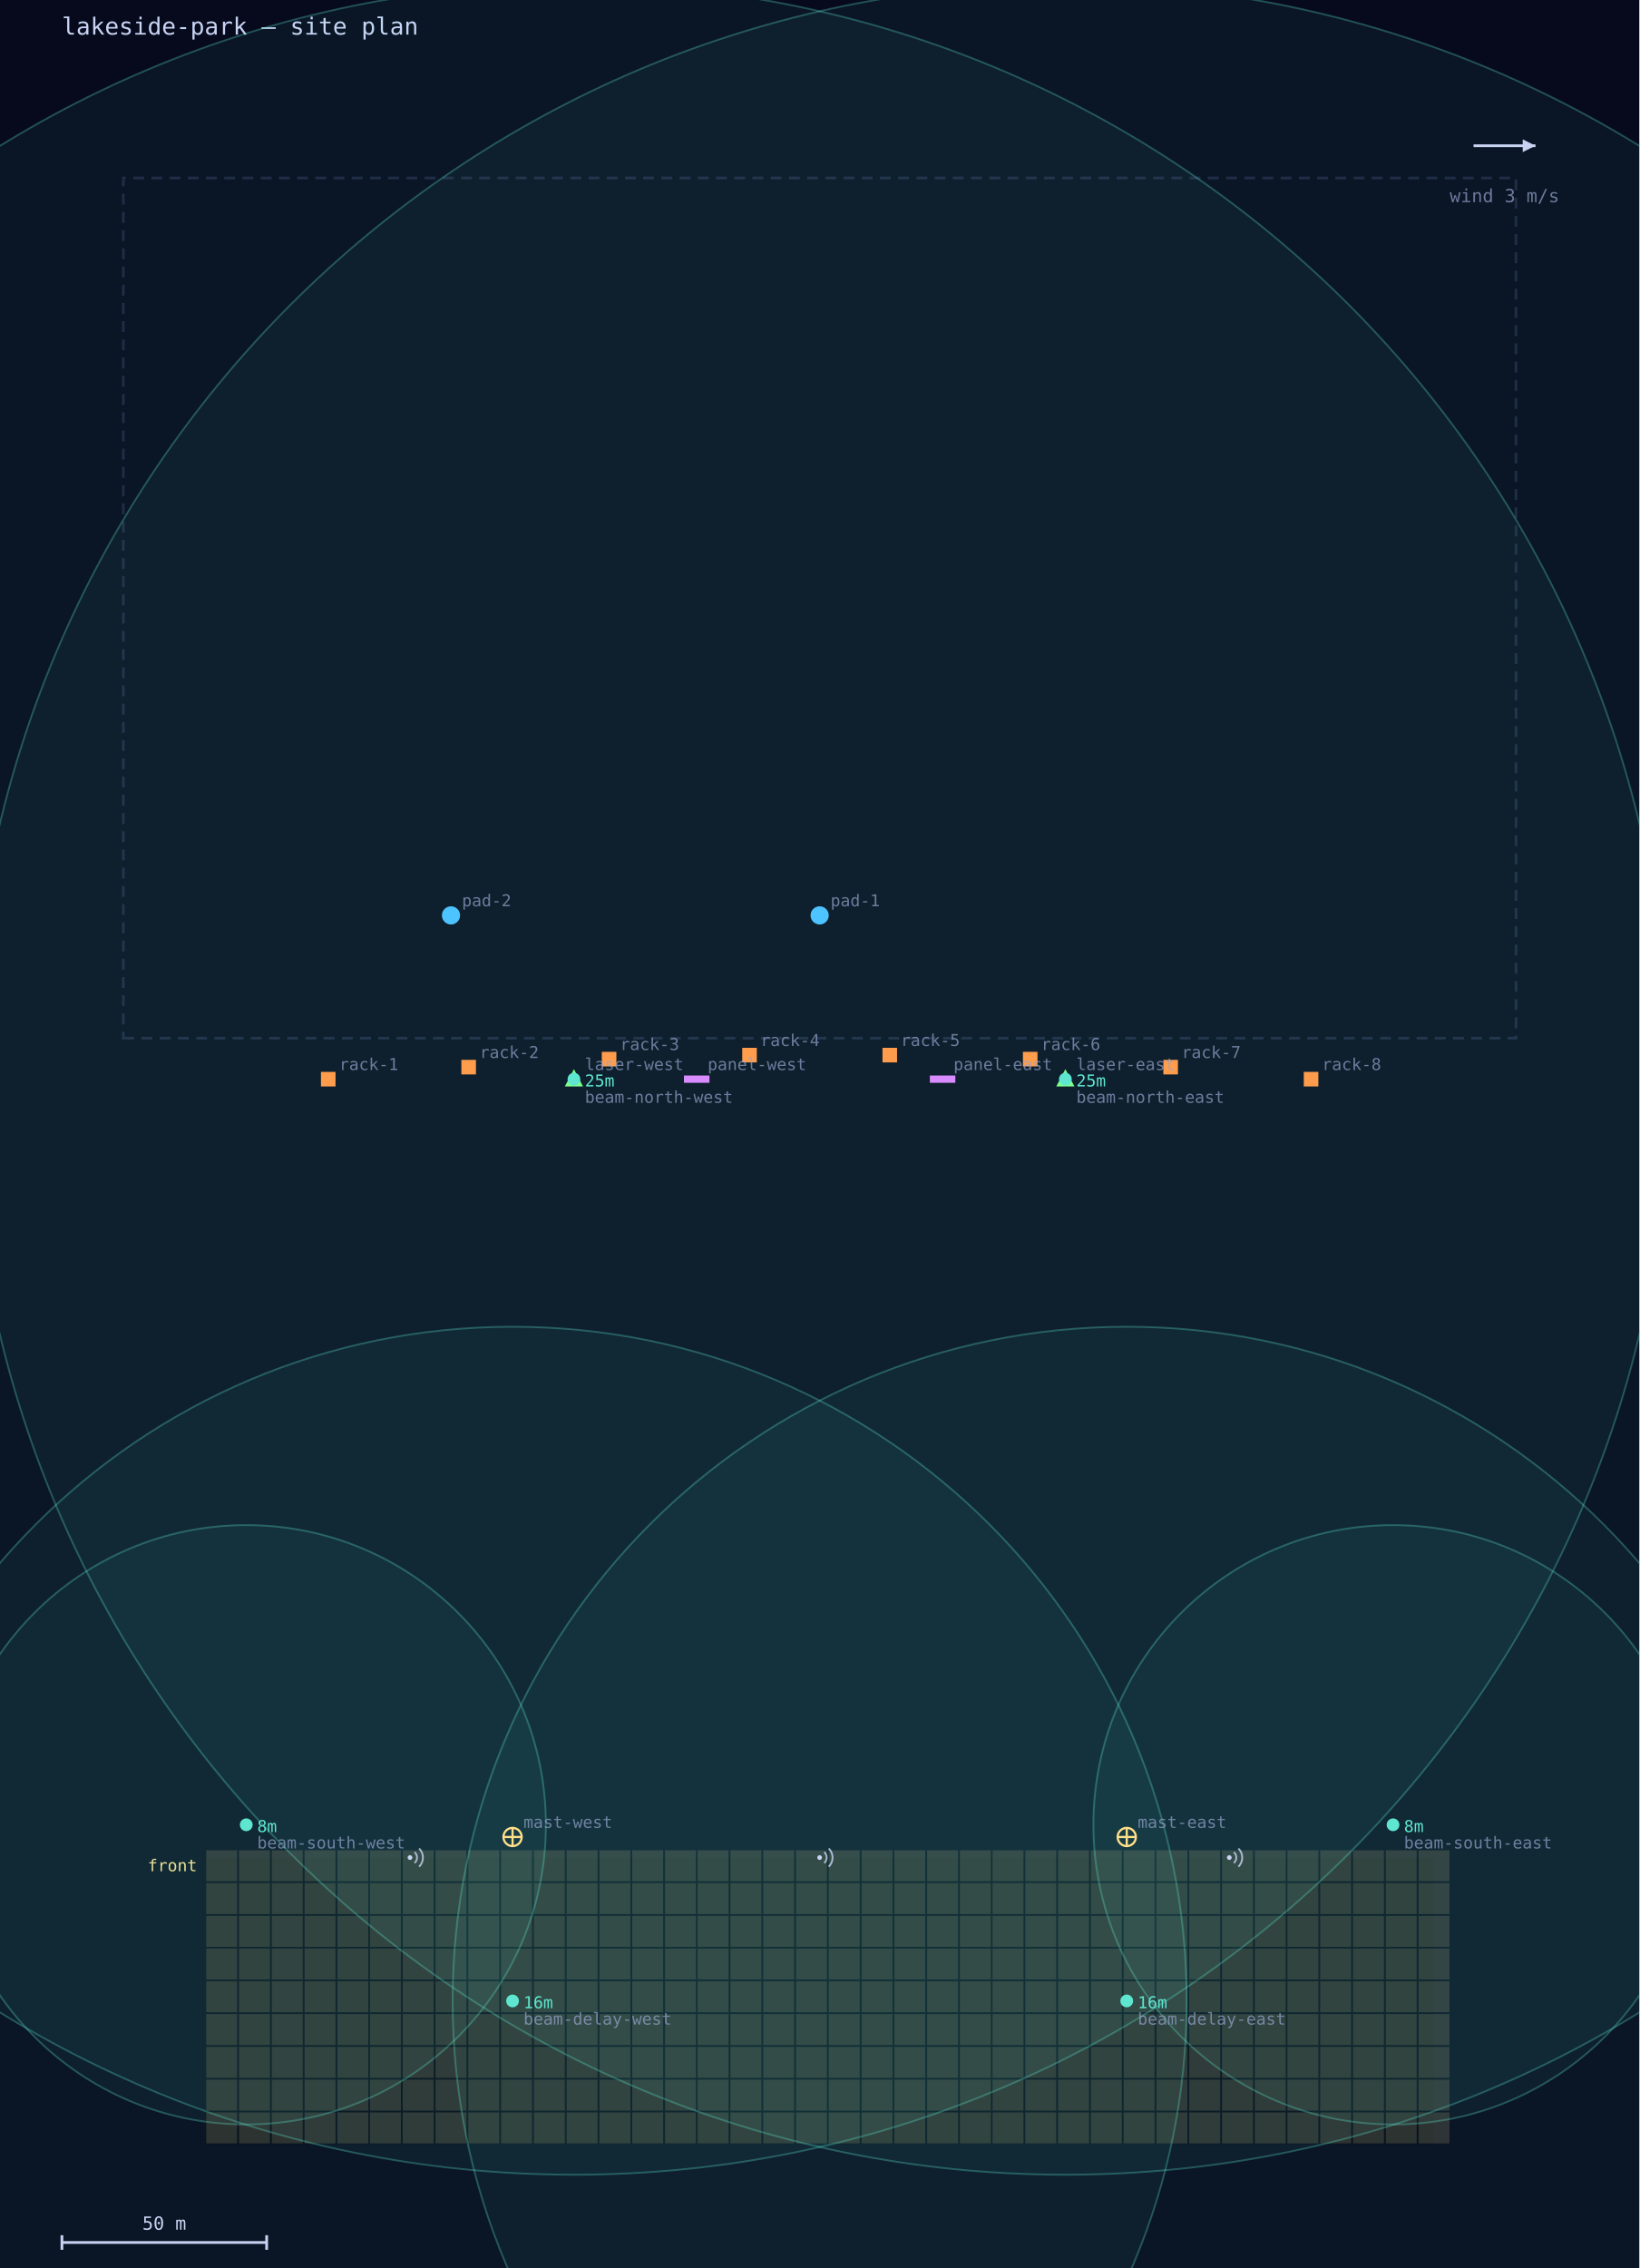
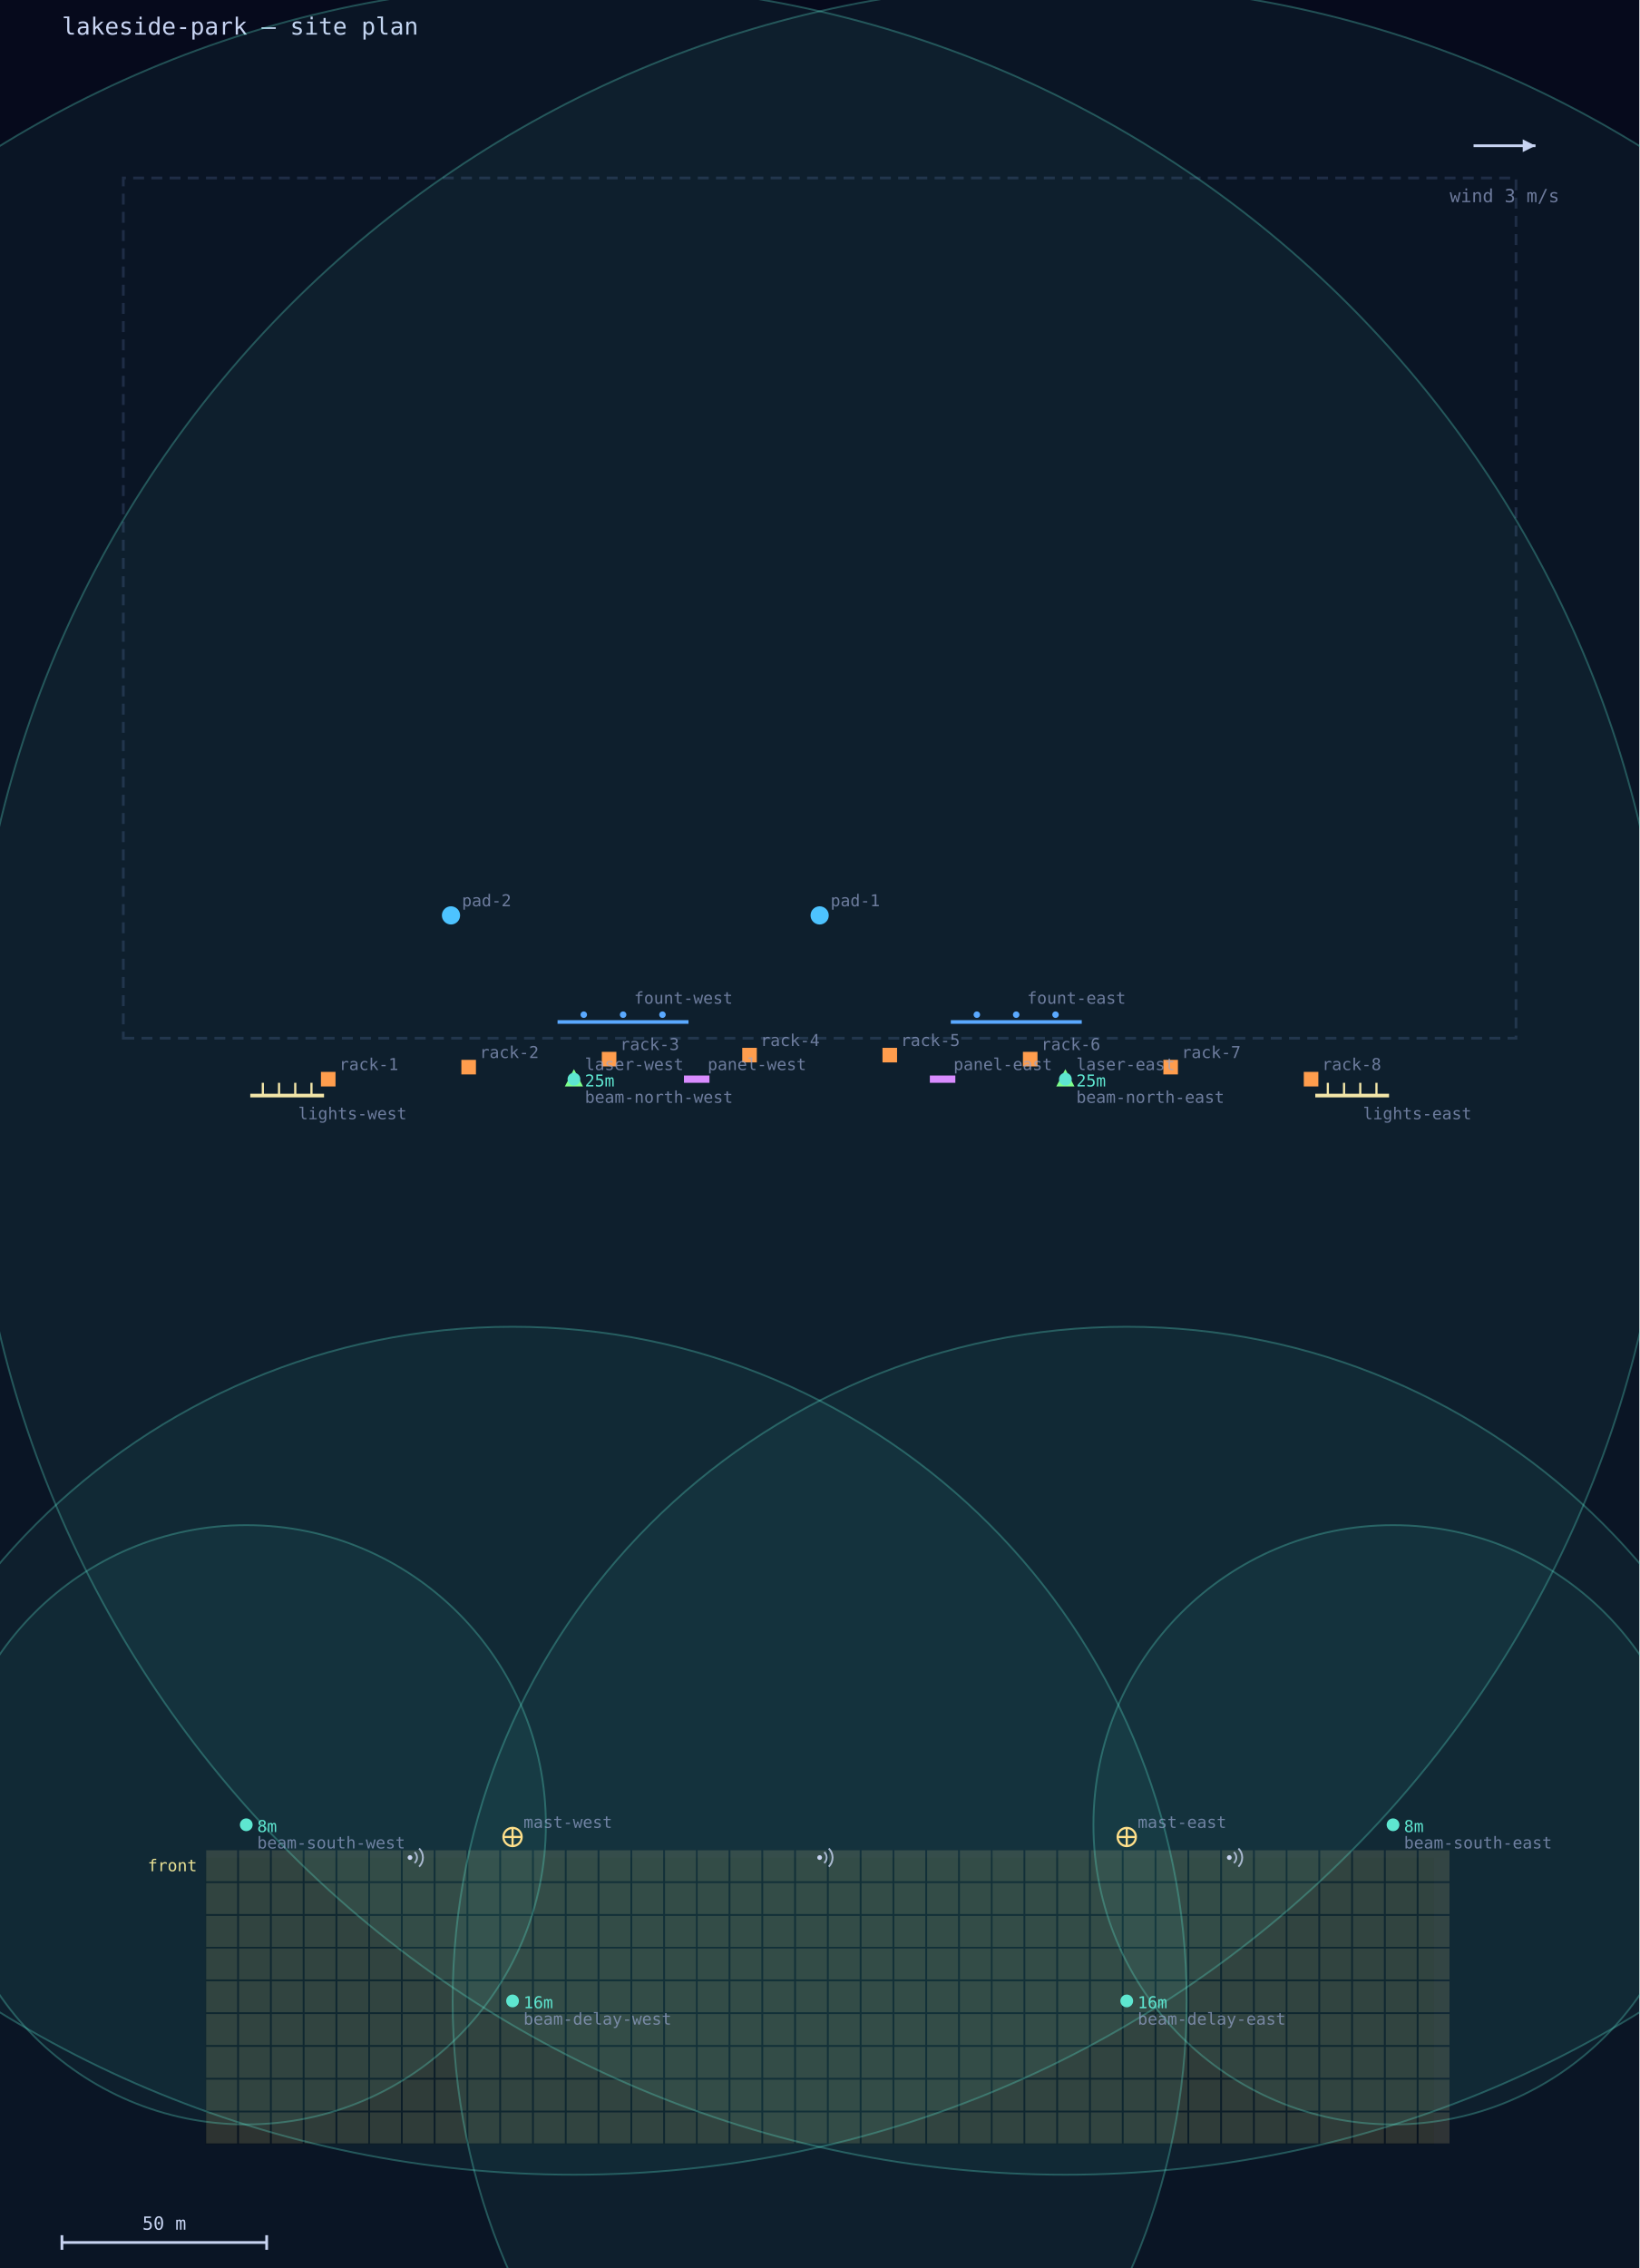
<svg xmlns="http://www.w3.org/2000/svg" viewBox="0 0 900 1245" role="img">
  <rect x="0" y="0" width="900" height="1245" fill="#060a1c" />
  <text x="34" y="19" font-family="monospace" font-size="13" fill="#c8d4f2">lakeside-park — site plan</text>
  <polygon points="67.7,569.9 832.3,569.9 832.3,97.7 67.7,97.7" fill="none" stroke="rgba(96,116,168,0.25)" stroke-width="1.5" stroke-dasharray="6 4" />
  <polygon points="112.7,1019.7 787.3,1019.7 787.3,1177.1 112.7,1177.1" fill="rgba(5,8,22,0.92)" />
  <g>
    <rect x="113.2" y="1159.6" width="17" height="17" fill="#ffe08a" fill-opacity="0.16" />
    <rect x="131.2" y="1159.6" width="17" height="17" fill="#ffe08a" fill-opacity="0.16" />
    <rect x="149.2" y="1159.6" width="17" height="17" fill="#ffe08a" fill-opacity="0.16" />
    <rect x="167.2" y="1159.6" width="17" height="17" fill="#ffe08a" fill-opacity="0.16" />
    <rect x="185.2" y="1159.6" width="17" height="17" fill="#ffe08a" fill-opacity="0.16" />
    <rect x="203.1" y="1159.6" width="17" height="17" fill="#ffe08a" fill-opacity="0.16" />
    <rect x="221.1" y="1159.6" width="17" height="17" fill="#ffe08a" fill-opacity="0.16" />
    <rect x="239.1" y="1159.6" width="17" height="17" fill="#ffe08a" fill-opacity="0.16" />
    <rect x="257.1" y="1159.6" width="17" height="17" fill="#ffe08a" fill-opacity="0.16" />
    <rect x="275.1" y="1159.6" width="17" height="17" fill="#ffe08a" fill-opacity="0.16" />
    <rect x="293.1" y="1159.6" width="17" height="17" fill="#ffe08a" fill-opacity="0.16" />
    <rect x="311.1" y="1159.6" width="17" height="17" fill="#ffe08a" fill-opacity="0.16" />
    <rect x="329.1" y="1159.6" width="17" height="17" fill="#ffe08a" fill-opacity="0.16" />
    <rect x="347.1" y="1159.6" width="17" height="17" fill="#ffe08a" fill-opacity="0.16" />
    <rect x="365.1" y="1159.6" width="17" height="17" fill="#ffe08a" fill-opacity="0.16" />
    <rect x="383" y="1159.6" width="17" height="17" fill="#ffe08a" fill-opacity="0.16" />
    <rect x="401" y="1159.6" width="17" height="17" fill="#ffe08a" fill-opacity="0.16" />
    <rect x="419" y="1159.6" width="17" height="17" fill="#ffe08a" fill-opacity="0.16" />
    <rect x="437" y="1159.6" width="17" height="17" fill="#ffe08a" fill-opacity="0.16" />
    <rect x="455" y="1159.6" width="17" height="17" fill="#ffe08a" fill-opacity="0.16" />
    <rect x="473" y="1159.6" width="17" height="17" fill="#ffe08a" fill-opacity="0.16" />
    <rect x="491" y="1159.6" width="17" height="17" fill="#ffe08a" fill-opacity="0.16" />
    <rect x="509" y="1159.6" width="17" height="17" fill="#ffe08a" fill-opacity="0.16" />
    <rect x="527" y="1159.6" width="17" height="17" fill="#ffe08a" fill-opacity="0.16" />
    <rect x="544.9" y="1159.6" width="17" height="17" fill="#ffe08a" fill-opacity="0.16" />
    <rect x="562.9" y="1159.6" width="17" height="17" fill="#ffe08a" fill-opacity="0.16" />
    <rect x="580.9" y="1159.6" width="17" height="17" fill="#ffe08a" fill-opacity="0.16" />
    <rect x="598.9" y="1159.6" width="17" height="17" fill="#ffe08a" fill-opacity="0.16" />
    <rect x="616.9" y="1159.6" width="17" height="17" fill="#ffe08a" fill-opacity="0.16" />
    <rect x="634.9" y="1159.6" width="17" height="17" fill="#ffe08a" fill-opacity="0.16" />
    <rect x="652.9" y="1159.6" width="17" height="17" fill="#ffe08a" fill-opacity="0.16" />
    <rect x="670.9" y="1159.6" width="17" height="17" fill="#ffe08a" fill-opacity="0.16" />
    <rect x="688.9" y="1159.6" width="17" height="17" fill="#ffe08a" fill-opacity="0.16" />
    <rect x="706.8" y="1159.6" width="17" height="17" fill="#ffe08a" fill-opacity="0.16" />
    <rect x="724.8" y="1159.6" width="17" height="17" fill="#ffe08a" fill-opacity="0.16" />
    <rect x="742.8" y="1159.6" width="17" height="17" fill="#ffe08a" fill-opacity="0.16" />
    <rect x="760.8" y="1159.6" width="17" height="17" fill="#ffe08a" fill-opacity="0.16" />
    <rect x="778.8" y="1159.6" width="17" height="17" fill="#ffe08a" fill-opacity="0.16" />
    <rect x="113.2" y="1141.6" width="17" height="17" fill="#ffe08a" fill-opacity="0.16" />
    <rect x="131.2" y="1141.6" width="17" height="17" fill="#ffe08a" fill-opacity="0.16" />
    <rect x="149.2" y="1141.6" width="17" height="17" fill="#ffe08a" fill-opacity="0.16" />
    <rect x="167.2" y="1141.6" width="17" height="17" fill="#ffe08a" fill-opacity="0.16" />
    <rect x="185.2" y="1141.6" width="17" height="17" fill="#ffe08a" fill-opacity="0.16" />
    <rect x="203.1" y="1141.6" width="17" height="17" fill="#ffe08a" fill-opacity="0.16" />
    <rect x="221.1" y="1141.6" width="17" height="17" fill="#ffe08a" fill-opacity="0.16" />
    <rect x="239.1" y="1141.6" width="17" height="17" fill="#ffe08a" fill-opacity="0.16" />
    <rect x="257.1" y="1141.6" width="17" height="17" fill="#ffe08a" fill-opacity="0.16" />
    <rect x="275.1" y="1141.6" width="17" height="17" fill="#ffe08a" fill-opacity="0.16" />
    <rect x="293.1" y="1141.6" width="17" height="17" fill="#ffe08a" fill-opacity="0.16" />
    <rect x="311.1" y="1141.6" width="17" height="17" fill="#ffe08a" fill-opacity="0.16" />
    <rect x="329.1" y="1141.6" width="17" height="17" fill="#ffe08a" fill-opacity="0.16" />
    <rect x="347.1" y="1141.6" width="17" height="17" fill="#ffe08a" fill-opacity="0.16" />
    <rect x="365.1" y="1141.6" width="17" height="17" fill="#ffe08a" fill-opacity="0.16" />
    <rect x="383" y="1141.6" width="17" height="17" fill="#ffe08a" fill-opacity="0.16" />
    <rect x="401" y="1141.6" width="17" height="17" fill="#ffe08a" fill-opacity="0.16" />
    <rect x="419" y="1141.6" width="17" height="17" fill="#ffe08a" fill-opacity="0.16" />
    <rect x="437" y="1141.6" width="17" height="17" fill="#ffe08a" fill-opacity="0.16" />
    <rect x="455" y="1141.6" width="17" height="17" fill="#ffe08a" fill-opacity="0.16" />
    <rect x="473" y="1141.6" width="17" height="17" fill="#ffe08a" fill-opacity="0.16" />
    <rect x="491" y="1141.6" width="17" height="17" fill="#ffe08a" fill-opacity="0.16" />
    <rect x="509" y="1141.6" width="17" height="17" fill="#ffe08a" fill-opacity="0.16" />
    <rect x="527" y="1141.6" width="17" height="17" fill="#ffe08a" fill-opacity="0.16" />
    <rect x="544.9" y="1141.6" width="17" height="17" fill="#ffe08a" fill-opacity="0.16" />
    <rect x="562.9" y="1141.6" width="17" height="17" fill="#ffe08a" fill-opacity="0.16" />
    <rect x="580.9" y="1141.6" width="17" height="17" fill="#ffe08a" fill-opacity="0.16" />
    <rect x="598.9" y="1141.6" width="17" height="17" fill="#ffe08a" fill-opacity="0.16" />
    <rect x="616.9" y="1141.6" width="17" height="17" fill="#ffe08a" fill-opacity="0.16" />
    <rect x="634.9" y="1141.6" width="17" height="17" fill="#ffe08a" fill-opacity="0.16" />
    <rect x="652.9" y="1141.6" width="17" height="17" fill="#ffe08a" fill-opacity="0.16" />
    <rect x="670.9" y="1141.6" width="17" height="17" fill="#ffe08a" fill-opacity="0.16" />
    <rect x="688.9" y="1141.6" width="17" height="17" fill="#ffe08a" fill-opacity="0.16" />
    <rect x="706.8" y="1141.6" width="17" height="17" fill="#ffe08a" fill-opacity="0.16" />
    <rect x="724.8" y="1141.6" width="17" height="17" fill="#ffe08a" fill-opacity="0.16" />
    <rect x="742.8" y="1141.6" width="17" height="17" fill="#ffe08a" fill-opacity="0.16" />
    <rect x="760.8" y="1141.6" width="17" height="17" fill="#ffe08a" fill-opacity="0.16" />
    <rect x="778.8" y="1141.6" width="17" height="17" fill="#ffe08a" fill-opacity="0.16" />
    <rect x="113.2" y="1123.6" width="17" height="17" fill="#ffe08a" fill-opacity="0.16" />
    <rect x="131.2" y="1123.6" width="17" height="17" fill="#ffe08a" fill-opacity="0.16" />
    <rect x="149.2" y="1123.6" width="17" height="17" fill="#ffe08a" fill-opacity="0.16" />
    <rect x="167.2" y="1123.6" width="17" height="17" fill="#ffe08a" fill-opacity="0.16" />
    <rect x="185.2" y="1123.6" width="17" height="17" fill="#ffe08a" fill-opacity="0.16" />
    <rect x="203.1" y="1123.6" width="17" height="17" fill="#ffe08a" fill-opacity="0.16" />
    <rect x="221.1" y="1123.6" width="17" height="17" fill="#ffe08a" fill-opacity="0.16" />
    <rect x="239.1" y="1123.6" width="17" height="17" fill="#ffe08a" fill-opacity="0.16" />
    <rect x="257.1" y="1123.6" width="17" height="17" fill="#ffe08a" fill-opacity="0.16" />
    <rect x="275.1" y="1123.6" width="17" height="17" fill="#ffe08a" fill-opacity="0.16" />
    <rect x="293.1" y="1123.6" width="17" height="17" fill="#ffe08a" fill-opacity="0.16" />
    <rect x="311.1" y="1123.6" width="17" height="17" fill="#ffe08a" fill-opacity="0.16" />
    <rect x="329.1" y="1123.6" width="17" height="17" fill="#ffe08a" fill-opacity="0.16" />
    <rect x="347.1" y="1123.6" width="17" height="17" fill="#ffe08a" fill-opacity="0.16" />
    <rect x="365.1" y="1123.6" width="17" height="17" fill="#ffe08a" fill-opacity="0.16" />
    <rect x="383" y="1123.6" width="17" height="17" fill="#ffe08a" fill-opacity="0.16" />
    <rect x="401" y="1123.6" width="17" height="17" fill="#ffe08a" fill-opacity="0.16" />
    <rect x="419" y="1123.6" width="17" height="17" fill="#ffe08a" fill-opacity="0.16" />
    <rect x="437" y="1123.6" width="17" height="17" fill="#ffe08a" fill-opacity="0.16" />
    <rect x="455" y="1123.6" width="17" height="17" fill="#ffe08a" fill-opacity="0.16" />
    <rect x="473" y="1123.6" width="17" height="17" fill="#ffe08a" fill-opacity="0.16" />
    <rect x="491" y="1123.6" width="17" height="17" fill="#ffe08a" fill-opacity="0.16" />
    <rect x="509" y="1123.6" width="17" height="17" fill="#ffe08a" fill-opacity="0.16" />
    <rect x="527" y="1123.6" width="17" height="17" fill="#ffe08a" fill-opacity="0.16" />
    <rect x="544.9" y="1123.6" width="17" height="17" fill="#ffe08a" fill-opacity="0.16" />
    <rect x="562.9" y="1123.6" width="17" height="17" fill="#ffe08a" fill-opacity="0.16" />
    <rect x="580.9" y="1123.6" width="17" height="17" fill="#ffe08a" fill-opacity="0.16" />
    <rect x="598.9" y="1123.6" width="17" height="17" fill="#ffe08a" fill-opacity="0.16" />
    <rect x="616.9" y="1123.6" width="17" height="17" fill="#ffe08a" fill-opacity="0.16" />
    <rect x="634.9" y="1123.6" width="17" height="17" fill="#ffe08a" fill-opacity="0.16" />
    <rect x="652.9" y="1123.6" width="17" height="17" fill="#ffe08a" fill-opacity="0.16" />
    <rect x="670.9" y="1123.6" width="17" height="17" fill="#ffe08a" fill-opacity="0.16" />
    <rect x="688.9" y="1123.6" width="17" height="17" fill="#ffe08a" fill-opacity="0.16" />
    <rect x="706.8" y="1123.6" width="17" height="17" fill="#ffe08a" fill-opacity="0.16" />
    <rect x="724.8" y="1123.6" width="17" height="17" fill="#ffe08a" fill-opacity="0.16" />
    <rect x="742.8" y="1123.6" width="17" height="17" fill="#ffe08a" fill-opacity="0.16" />
    <rect x="760.8" y="1123.6" width="17" height="17" fill="#ffe08a" fill-opacity="0.16" />
    <rect x="778.8" y="1123.6" width="17" height="17" fill="#ffe08a" fill-opacity="0.16" />
    <rect x="113.2" y="1105.6" width="17" height="17" fill="#ffe08a" fill-opacity="0.16" />
    <rect x="131.2" y="1105.6" width="17" height="17" fill="#ffe08a" fill-opacity="0.16" />
    <rect x="149.2" y="1105.6" width="17" height="17" fill="#ffe08a" fill-opacity="0.16" />
    <rect x="167.2" y="1105.6" width="17" height="17" fill="#ffe08a" fill-opacity="0.16" />
    <rect x="185.2" y="1105.6" width="17" height="17" fill="#ffe08a" fill-opacity="0.16" />
    <rect x="203.1" y="1105.6" width="17" height="17" fill="#ffe08a" fill-opacity="0.16" />
    <rect x="221.1" y="1105.6" width="17" height="17" fill="#ffe08a" fill-opacity="0.16" />
    <rect x="239.1" y="1105.6" width="17" height="17" fill="#ffe08a" fill-opacity="0.16" />
    <rect x="257.1" y="1105.6" width="17" height="17" fill="#ffe08a" fill-opacity="0.16" />
    <rect x="275.1" y="1105.6" width="17" height="17" fill="#ffe08a" fill-opacity="0.16" />
    <rect x="293.1" y="1105.6" width="17" height="17" fill="#ffe08a" fill-opacity="0.16" />
    <rect x="311.1" y="1105.6" width="17" height="17" fill="#ffe08a" fill-opacity="0.16" />
    <rect x="329.1" y="1105.6" width="17" height="17" fill="#ffe08a" fill-opacity="0.16" />
    <rect x="347.1" y="1105.6" width="17" height="17" fill="#ffe08a" fill-opacity="0.16" />
    <rect x="365.1" y="1105.6" width="17" height="17" fill="#ffe08a" fill-opacity="0.16" />
    <rect x="383" y="1105.6" width="17" height="17" fill="#ffe08a" fill-opacity="0.16" />
    <rect x="401" y="1105.6" width="17" height="17" fill="#ffe08a" fill-opacity="0.16" />
    <rect x="419" y="1105.6" width="17" height="17" fill="#ffe08a" fill-opacity="0.16" />
    <rect x="437" y="1105.6" width="17" height="17" fill="#ffe08a" fill-opacity="0.16" />
    <rect x="455" y="1105.6" width="17" height="17" fill="#ffe08a" fill-opacity="0.16" />
    <rect x="473" y="1105.6" width="17" height="17" fill="#ffe08a" fill-opacity="0.16" />
    <rect x="491" y="1105.6" width="17" height="17" fill="#ffe08a" fill-opacity="0.16" />
    <rect x="509" y="1105.6" width="17" height="17" fill="#ffe08a" fill-opacity="0.16" />
    <rect x="527" y="1105.6" width="17" height="17" fill="#ffe08a" fill-opacity="0.16" />
    <rect x="544.9" y="1105.6" width="17" height="17" fill="#ffe08a" fill-opacity="0.16" />
    <rect x="562.9" y="1105.6" width="17" height="17" fill="#ffe08a" fill-opacity="0.16" />
    <rect x="580.9" y="1105.6" width="17" height="17" fill="#ffe08a" fill-opacity="0.16" />
    <rect x="598.9" y="1105.6" width="17" height="17" fill="#ffe08a" fill-opacity="0.16" />
    <rect x="616.9" y="1105.6" width="17" height="17" fill="#ffe08a" fill-opacity="0.16" />
    <rect x="634.9" y="1105.6" width="17" height="17" fill="#ffe08a" fill-opacity="0.16" />
    <rect x="652.9" y="1105.6" width="17" height="17" fill="#ffe08a" fill-opacity="0.16" />
    <rect x="670.9" y="1105.6" width="17" height="17" fill="#ffe08a" fill-opacity="0.16" />
    <rect x="688.9" y="1105.6" width="17" height="17" fill="#ffe08a" fill-opacity="0.16" />
    <rect x="706.8" y="1105.6" width="17" height="17" fill="#ffe08a" fill-opacity="0.16" />
    <rect x="724.8" y="1105.6" width="17" height="17" fill="#ffe08a" fill-opacity="0.16" />
    <rect x="742.8" y="1105.6" width="17" height="17" fill="#ffe08a" fill-opacity="0.16" />
    <rect x="760.8" y="1105.6" width="17" height="17" fill="#ffe08a" fill-opacity="0.16" />
    <rect x="778.8" y="1105.6" width="17" height="17" fill="#ffe08a" fill-opacity="0.16" />
    <rect x="113.2" y="1087.6" width="17" height="17" fill="#ffe08a" fill-opacity="0.16" />
    <rect x="131.2" y="1087.6" width="17" height="17" fill="#ffe08a" fill-opacity="0.16" />
    <rect x="149.2" y="1087.6" width="17" height="17" fill="#ffe08a" fill-opacity="0.16" />
    <rect x="167.2" y="1087.6" width="17" height="17" fill="#ffe08a" fill-opacity="0.16" />
    <rect x="185.2" y="1087.6" width="17" height="17" fill="#ffe08a" fill-opacity="0.16" />
    <rect x="203.1" y="1087.6" width="17" height="17" fill="#ffe08a" fill-opacity="0.16" />
    <rect x="221.1" y="1087.6" width="17" height="17" fill="#ffe08a" fill-opacity="0.16" />
    <rect x="239.1" y="1087.6" width="17" height="17" fill="#ffe08a" fill-opacity="0.16" />
    <rect x="257.1" y="1087.6" width="17" height="17" fill="#ffe08a" fill-opacity="0.16" />
    <rect x="275.1" y="1087.6" width="17" height="17" fill="#ffe08a" fill-opacity="0.16" />
    <rect x="293.1" y="1087.6" width="17" height="17" fill="#ffe08a" fill-opacity="0.16" />
    <rect x="311.1" y="1087.6" width="17" height="17" fill="#ffe08a" fill-opacity="0.16" />
    <rect x="329.1" y="1087.6" width="17" height="17" fill="#ffe08a" fill-opacity="0.16" />
    <rect x="347.1" y="1087.6" width="17" height="17" fill="#ffe08a" fill-opacity="0.16" />
    <rect x="365.1" y="1087.6" width="17" height="17" fill="#ffe08a" fill-opacity="0.16" />
    <rect x="383" y="1087.6" width="17" height="17" fill="#ffe08a" fill-opacity="0.16" />
    <rect x="401" y="1087.6" width="17" height="17" fill="#ffe08a" fill-opacity="0.16" />
    <rect x="419" y="1087.6" width="17" height="17" fill="#ffe08a" fill-opacity="0.16" />
    <rect x="437" y="1087.6" width="17" height="17" fill="#ffe08a" fill-opacity="0.16" />
    <rect x="455" y="1087.6" width="17" height="17" fill="#ffe08a" fill-opacity="0.16" />
    <rect x="473" y="1087.6" width="17" height="17" fill="#ffe08a" fill-opacity="0.16" />
    <rect x="491" y="1087.6" width="17" height="17" fill="#ffe08a" fill-opacity="0.16" />
    <rect x="509" y="1087.6" width="17" height="17" fill="#ffe08a" fill-opacity="0.16" />
    <rect x="527" y="1087.6" width="17" height="17" fill="#ffe08a" fill-opacity="0.16" />
    <rect x="544.9" y="1087.6" width="17" height="17" fill="#ffe08a" fill-opacity="0.16" />
    <rect x="562.9" y="1087.6" width="17" height="17" fill="#ffe08a" fill-opacity="0.16" />
    <rect x="580.9" y="1087.6" width="17" height="17" fill="#ffe08a" fill-opacity="0.16" />
    <rect x="598.9" y="1087.6" width="17" height="17" fill="#ffe08a" fill-opacity="0.16" />
    <rect x="616.9" y="1087.6" width="17" height="17" fill="#ffe08a" fill-opacity="0.16" />
    <rect x="634.9" y="1087.6" width="17" height="17" fill="#ffe08a" fill-opacity="0.16" />
    <rect x="652.9" y="1087.6" width="17" height="17" fill="#ffe08a" fill-opacity="0.16" />
    <rect x="670.9" y="1087.6" width="17" height="17" fill="#ffe08a" fill-opacity="0.16" />
    <rect x="688.9" y="1087.6" width="17" height="17" fill="#ffe08a" fill-opacity="0.16" />
    <rect x="706.8" y="1087.6" width="17" height="17" fill="#ffe08a" fill-opacity="0.16" />
    <rect x="724.8" y="1087.6" width="17" height="17" fill="#ffe08a" fill-opacity="0.16" />
    <rect x="742.8" y="1087.6" width="17" height="17" fill="#ffe08a" fill-opacity="0.16" />
    <rect x="760.8" y="1087.6" width="17" height="17" fill="#ffe08a" fill-opacity="0.16" />
    <rect x="778.8" y="1087.6" width="17" height="17" fill="#ffe08a" fill-opacity="0.16" />
    <rect x="113.2" y="1069.6" width="17" height="17" fill="#ffe08a" fill-opacity="0.16" />
    <rect x="131.2" y="1069.6" width="17" height="17" fill="#ffe08a" fill-opacity="0.16" />
    <rect x="149.2" y="1069.6" width="17" height="17" fill="#ffe08a" fill-opacity="0.16" />
    <rect x="167.2" y="1069.6" width="17" height="17" fill="#ffe08a" fill-opacity="0.16" />
    <rect x="185.2" y="1069.6" width="17" height="17" fill="#ffe08a" fill-opacity="0.16" />
    <rect x="203.1" y="1069.6" width="17" height="17" fill="#ffe08a" fill-opacity="0.16" />
    <rect x="221.1" y="1069.6" width="17" height="17" fill="#ffe08a" fill-opacity="0.16" />
    <rect x="239.1" y="1069.6" width="17" height="17" fill="#ffe08a" fill-opacity="0.16" />
    <rect x="257.1" y="1069.6" width="17" height="17" fill="#ffe08a" fill-opacity="0.16" />
    <rect x="275.1" y="1069.6" width="17" height="17" fill="#ffe08a" fill-opacity="0.16" />
    <rect x="293.1" y="1069.6" width="17" height="17" fill="#ffe08a" fill-opacity="0.16" />
    <rect x="311.1" y="1069.6" width="17" height="17" fill="#ffe08a" fill-opacity="0.16" />
    <rect x="329.1" y="1069.6" width="17" height="17" fill="#ffe08a" fill-opacity="0.16" />
    <rect x="347.1" y="1069.6" width="17" height="17" fill="#ffe08a" fill-opacity="0.16" />
    <rect x="365.1" y="1069.6" width="17" height="17" fill="#ffe08a" fill-opacity="0.16" />
    <rect x="383" y="1069.6" width="17" height="17" fill="#ffe08a" fill-opacity="0.16" />
    <rect x="401" y="1069.6" width="17" height="17" fill="#ffe08a" fill-opacity="0.16" />
    <rect x="419" y="1069.6" width="17" height="17" fill="#ffe08a" fill-opacity="0.16" />
    <rect x="437" y="1069.6" width="17" height="17" fill="#ffe08a" fill-opacity="0.16" />
    <rect x="455" y="1069.6" width="17" height="17" fill="#ffe08a" fill-opacity="0.16" />
    <rect x="473" y="1069.6" width="17" height="17" fill="#ffe08a" fill-opacity="0.16" />
    <rect x="491" y="1069.6" width="17" height="17" fill="#ffe08a" fill-opacity="0.16" />
    <rect x="509" y="1069.6" width="17" height="17" fill="#ffe08a" fill-opacity="0.16" />
    <rect x="527" y="1069.6" width="17" height="17" fill="#ffe08a" fill-opacity="0.16" />
    <rect x="544.9" y="1069.6" width="17" height="17" fill="#ffe08a" fill-opacity="0.16" />
    <rect x="562.9" y="1069.6" width="17" height="17" fill="#ffe08a" fill-opacity="0.16" />
    <rect x="580.9" y="1069.6" width="17" height="17" fill="#ffe08a" fill-opacity="0.16" />
    <rect x="598.9" y="1069.6" width="17" height="17" fill="#ffe08a" fill-opacity="0.16" />
    <rect x="616.9" y="1069.6" width="17" height="17" fill="#ffe08a" fill-opacity="0.16" />
    <rect x="634.9" y="1069.6" width="17" height="17" fill="#ffe08a" fill-opacity="0.16" />
    <rect x="652.9" y="1069.6" width="17" height="17" fill="#ffe08a" fill-opacity="0.16" />
    <rect x="670.9" y="1069.6" width="17" height="17" fill="#ffe08a" fill-opacity="0.16" />
    <rect x="688.9" y="1069.6" width="17" height="17" fill="#ffe08a" fill-opacity="0.16" />
    <rect x="706.8" y="1069.6" width="17" height="17" fill="#ffe08a" fill-opacity="0.16" />
    <rect x="724.8" y="1069.6" width="17" height="17" fill="#ffe08a" fill-opacity="0.16" />
    <rect x="742.8" y="1069.6" width="17" height="17" fill="#ffe08a" fill-opacity="0.16" />
    <rect x="760.8" y="1069.6" width="17" height="17" fill="#ffe08a" fill-opacity="0.16" />
    <rect x="778.8" y="1069.6" width="17" height="17" fill="#ffe08a" fill-opacity="0.16" />
    <rect x="113.2" y="1051.7" width="17" height="17" fill="#ffe08a" fill-opacity="0.16" />
    <rect x="131.2" y="1051.7" width="17" height="17" fill="#ffe08a" fill-opacity="0.16" />
    <rect x="149.2" y="1051.7" width="17" height="17" fill="#ffe08a" fill-opacity="0.16" />
    <rect x="167.2" y="1051.7" width="17" height="17" fill="#ffe08a" fill-opacity="0.16" />
    <rect x="185.2" y="1051.7" width="17" height="17" fill="#ffe08a" fill-opacity="0.16" />
    <rect x="203.1" y="1051.7" width="17" height="17" fill="#ffe08a" fill-opacity="0.16" />
    <rect x="221.1" y="1051.7" width="17" height="17" fill="#ffe08a" fill-opacity="0.16" />
    <rect x="239.1" y="1051.7" width="17" height="17" fill="#ffe08a" fill-opacity="0.16" />
    <rect x="257.1" y="1051.7" width="17" height="17" fill="#ffe08a" fill-opacity="0.16" />
    <rect x="275.1" y="1051.7" width="17" height="17" fill="#ffe08a" fill-opacity="0.16" />
    <rect x="293.1" y="1051.7" width="17" height="17" fill="#ffe08a" fill-opacity="0.16" />
    <rect x="311.1" y="1051.7" width="17" height="17" fill="#ffe08a" fill-opacity="0.16" />
    <rect x="329.1" y="1051.7" width="17" height="17" fill="#ffe08a" fill-opacity="0.16" />
    <rect x="347.1" y="1051.7" width="17" height="17" fill="#ffe08a" fill-opacity="0.16" />
    <rect x="365.1" y="1051.7" width="17" height="17" fill="#ffe08a" fill-opacity="0.16" />
    <rect x="383" y="1051.7" width="17" height="17" fill="#ffe08a" fill-opacity="0.16" />
    <rect x="401" y="1051.7" width="17" height="17" fill="#ffe08a" fill-opacity="0.16" />
    <rect x="419" y="1051.7" width="17" height="17" fill="#ffe08a" fill-opacity="0.16" />
    <rect x="437" y="1051.7" width="17" height="17" fill="#ffe08a" fill-opacity="0.16" />
    <rect x="455" y="1051.7" width="17" height="17" fill="#ffe08a" fill-opacity="0.16" />
    <rect x="473" y="1051.7" width="17" height="17" fill="#ffe08a" fill-opacity="0.16" />
    <rect x="491" y="1051.7" width="17" height="17" fill="#ffe08a" fill-opacity="0.16" />
    <rect x="509" y="1051.7" width="17" height="17" fill="#ffe08a" fill-opacity="0.16" />
    <rect x="527" y="1051.7" width="17" height="17" fill="#ffe08a" fill-opacity="0.16" />
    <rect x="544.9" y="1051.7" width="17" height="17" fill="#ffe08a" fill-opacity="0.16" />
    <rect x="562.9" y="1051.7" width="17" height="17" fill="#ffe08a" fill-opacity="0.16" />
    <rect x="580.9" y="1051.7" width="17" height="17" fill="#ffe08a" fill-opacity="0.16" />
    <rect x="598.9" y="1051.7" width="17" height="17" fill="#ffe08a" fill-opacity="0.16" />
    <rect x="616.9" y="1051.7" width="17" height="17" fill="#ffe08a" fill-opacity="0.16" />
    <rect x="634.9" y="1051.7" width="17" height="17" fill="#ffe08a" fill-opacity="0.16" />
    <rect x="652.9" y="1051.7" width="17" height="17" fill="#ffe08a" fill-opacity="0.16" />
    <rect x="670.9" y="1051.7" width="17" height="17" fill="#ffe08a" fill-opacity="0.16" />
    <rect x="688.9" y="1051.7" width="17" height="17" fill="#ffe08a" fill-opacity="0.16" />
    <rect x="706.8" y="1051.7" width="17" height="17" fill="#ffe08a" fill-opacity="0.16" />
    <rect x="724.8" y="1051.7" width="17" height="17" fill="#ffe08a" fill-opacity="0.16" />
    <rect x="742.8" y="1051.7" width="17" height="17" fill="#ffe08a" fill-opacity="0.16" />
    <rect x="760.8" y="1051.7" width="17" height="17" fill="#ffe08a" fill-opacity="0.16" />
    <rect x="778.8" y="1051.7" width="17" height="17" fill="#ffe08a" fill-opacity="0.16" />
    <rect x="113.2" y="1033.7" width="17" height="17" fill="#ffe08a" fill-opacity="0.16" />
    <rect x="131.2" y="1033.7" width="17" height="17" fill="#ffe08a" fill-opacity="0.16" />
    <rect x="149.2" y="1033.7" width="17" height="17" fill="#ffe08a" fill-opacity="0.16" />
    <rect x="167.2" y="1033.7" width="17" height="17" fill="#ffe08a" fill-opacity="0.16" />
    <rect x="185.2" y="1033.7" width="17" height="17" fill="#ffe08a" fill-opacity="0.16" />
    <rect x="203.1" y="1033.7" width="17" height="17" fill="#ffe08a" fill-opacity="0.16" />
    <rect x="221.1" y="1033.7" width="17" height="17" fill="#ffe08a" fill-opacity="0.16" />
    <rect x="239.1" y="1033.7" width="17" height="17" fill="#ffe08a" fill-opacity="0.16" />
    <rect x="257.1" y="1033.7" width="17" height="17" fill="#ffe08a" fill-opacity="0.16" />
    <rect x="275.1" y="1033.7" width="17" height="17" fill="#ffe08a" fill-opacity="0.16" />
    <rect x="293.1" y="1033.7" width="17" height="17" fill="#ffe08a" fill-opacity="0.16" />
    <rect x="311.1" y="1033.7" width="17" height="17" fill="#ffe08a" fill-opacity="0.16" />
    <rect x="329.1" y="1033.7" width="17" height="17" fill="#ffe08a" fill-opacity="0.16" />
    <rect x="347.1" y="1033.7" width="17" height="17" fill="#ffe08a" fill-opacity="0.16" />
    <rect x="365.1" y="1033.7" width="17" height="17" fill="#ffe08a" fill-opacity="0.16" />
    <rect x="383" y="1033.7" width="17" height="17" fill="#ffe08a" fill-opacity="0.16" />
    <rect x="401" y="1033.7" width="17" height="17" fill="#ffe08a" fill-opacity="0.16" />
    <rect x="419" y="1033.7" width="17" height="17" fill="#ffe08a" fill-opacity="0.16" />
    <rect x="437" y="1033.7" width="17" height="17" fill="#ffe08a" fill-opacity="0.16" />
    <rect x="455" y="1033.7" width="17" height="17" fill="#ffe08a" fill-opacity="0.16" />
    <rect x="473" y="1033.7" width="17" height="17" fill="#ffe08a" fill-opacity="0.16" />
    <rect x="491" y="1033.7" width="17" height="17" fill="#ffe08a" fill-opacity="0.16" />
    <rect x="509" y="1033.7" width="17" height="17" fill="#ffe08a" fill-opacity="0.16" />
    <rect x="527" y="1033.7" width="17" height="17" fill="#ffe08a" fill-opacity="0.16" />
    <rect x="544.9" y="1033.7" width="17" height="17" fill="#ffe08a" fill-opacity="0.16" />
    <rect x="562.9" y="1033.7" width="17" height="17" fill="#ffe08a" fill-opacity="0.16" />
    <rect x="580.9" y="1033.7" width="17" height="17" fill="#ffe08a" fill-opacity="0.16" />
    <rect x="598.9" y="1033.7" width="17" height="17" fill="#ffe08a" fill-opacity="0.16" />
    <rect x="616.9" y="1033.7" width="17" height="17" fill="#ffe08a" fill-opacity="0.16" />
    <rect x="634.9" y="1033.7" width="17" height="17" fill="#ffe08a" fill-opacity="0.16" />
    <rect x="652.9" y="1033.7" width="17" height="17" fill="#ffe08a" fill-opacity="0.16" />
    <rect x="670.9" y="1033.7" width="17" height="17" fill="#ffe08a" fill-opacity="0.16" />
    <rect x="688.9" y="1033.7" width="17" height="17" fill="#ffe08a" fill-opacity="0.16" />
    <rect x="706.8" y="1033.7" width="17" height="17" fill="#ffe08a" fill-opacity="0.16" />
    <rect x="724.8" y="1033.7" width="17" height="17" fill="#ffe08a" fill-opacity="0.16" />
    <rect x="742.8" y="1033.7" width="17" height="17" fill="#ffe08a" fill-opacity="0.16" />
    <rect x="760.8" y="1033.7" width="17" height="17" fill="#ffe08a" fill-opacity="0.16" />
    <rect x="778.8" y="1033.7" width="17" height="17" fill="#ffe08a" fill-opacity="0.16" />
    <rect x="113.2" y="1015.7" width="17" height="17" fill="#ffe08a" fill-opacity="0.16" />
    <rect x="131.2" y="1015.7" width="17" height="17" fill="#ffe08a" fill-opacity="0.16" />
    <rect x="149.2" y="1015.7" width="17" height="17" fill="#ffe08a" fill-opacity="0.16" />
    <rect x="167.2" y="1015.7" width="17" height="17" fill="#ffe08a" fill-opacity="0.16" />
    <rect x="185.2" y="1015.7" width="17" height="17" fill="#ffe08a" fill-opacity="0.16" />
    <rect x="203.1" y="1015.7" width="17" height="17" fill="#ffe08a" fill-opacity="0.16" />
    <rect x="221.1" y="1015.7" width="17" height="17" fill="#ffe08a" fill-opacity="0.16" />
    <rect x="239.1" y="1015.7" width="17" height="17" fill="#ffe08a" fill-opacity="0.16" />
    <rect x="257.1" y="1015.7" width="17" height="17" fill="#ffe08a" fill-opacity="0.16" />
    <rect x="275.1" y="1015.7" width="17" height="17" fill="#ffe08a" fill-opacity="0.16" />
    <rect x="293.1" y="1015.7" width="17" height="17" fill="#ffe08a" fill-opacity="0.16" />
    <rect x="311.1" y="1015.7" width="17" height="17" fill="#ffe08a" fill-opacity="0.16" />
    <rect x="329.1" y="1015.7" width="17" height="17" fill="#ffe08a" fill-opacity="0.16" />
    <rect x="347.1" y="1015.7" width="17" height="17" fill="#ffe08a" fill-opacity="0.16" />
    <rect x="365.1" y="1015.7" width="17" height="17" fill="#ffe08a" fill-opacity="0.16" />
    <rect x="383" y="1015.7" width="17" height="17" fill="#ffe08a" fill-opacity="0.16" />
    <rect x="401" y="1015.7" width="17" height="17" fill="#ffe08a" fill-opacity="0.16" />
    <rect x="419" y="1015.7" width="17" height="17" fill="#ffe08a" fill-opacity="0.16" />
    <rect x="437" y="1015.7" width="17" height="17" fill="#ffe08a" fill-opacity="0.16" />
    <rect x="455" y="1015.7" width="17" height="17" fill="#ffe08a" fill-opacity="0.16" />
    <rect x="473" y="1015.7" width="17" height="17" fill="#ffe08a" fill-opacity="0.16" />
    <rect x="491" y="1015.7" width="17" height="17" fill="#ffe08a" fill-opacity="0.16" />
    <rect x="509" y="1015.7" width="17" height="17" fill="#ffe08a" fill-opacity="0.16" />
    <rect x="527" y="1015.7" width="17" height="17" fill="#ffe08a" fill-opacity="0.16" />
    <rect x="544.9" y="1015.7" width="17" height="17" fill="#ffe08a" fill-opacity="0.16" />
    <rect x="562.9" y="1015.7" width="17" height="17" fill="#ffe08a" fill-opacity="0.16" />
    <rect x="580.9" y="1015.7" width="17" height="17" fill="#ffe08a" fill-opacity="0.16" />
    <rect x="598.9" y="1015.7" width="17" height="17" fill="#ffe08a" fill-opacity="0.16" />
    <rect x="616.9" y="1015.7" width="17" height="17" fill="#ffe08a" fill-opacity="0.16" />
    <rect x="634.9" y="1015.7" width="17" height="17" fill="#ffe08a" fill-opacity="0.16" />
    <rect x="652.9" y="1015.7" width="17" height="17" fill="#ffe08a" fill-opacity="0.16" />
    <rect x="670.9" y="1015.7" width="17" height="17" fill="#ffe08a" fill-opacity="0.16" />
    <rect x="688.9" y="1015.7" width="17" height="17" fill="#ffe08a" fill-opacity="0.16" />
    <rect x="706.8" y="1015.7" width="17" height="17" fill="#ffe08a" fill-opacity="0.16" />
    <rect x="724.8" y="1015.7" width="17" height="17" fill="#ffe08a" fill-opacity="0.16" />
    <rect x="742.8" y="1015.7" width="17" height="17" fill="#ffe08a" fill-opacity="0.16" />
    <rect x="760.8" y="1015.7" width="17" height="17" fill="#ffe08a" fill-opacity="0.16" />
    <rect x="778.8" y="1015.7" width="17" height="17" fill="#ffe08a" fill-opacity="0.16" />
  </g>
  <text x="108.2" y="1027.2" font-family="monospace" font-size="9" fill="#ffe08a" text-anchor="end">front</text>
  <circle class="throw-arc" cx="315.1" cy="592.4" r="601.4" fill="#5ee6d0" fill-opacity="0.05" stroke="#5ee6d0" stroke-opacity="0.3" stroke-width="1" />
  <circle class="throw-arc" cx="281.4" cy="1098.4" r="370.1" fill="#5ee6d0" fill-opacity="0.05" stroke="#5ee6d0" stroke-opacity="0.3" stroke-width="1" />
  <circle class="throw-arc" cx="135.2" cy="1001.7" r="164.5" fill="#5ee6d0" fill-opacity="0.05" stroke="#5ee6d0" stroke-opacity="0.3" stroke-width="1" />
  <circle class="throw-arc" cx="584.9" cy="592.4" r="601.4" fill="#5ee6d0" fill-opacity="0.05" stroke="#5ee6d0" stroke-opacity="0.3" stroke-width="1" />
  <circle class="throw-arc" cx="618.6" cy="1098.4" r="370.1" fill="#5ee6d0" fill-opacity="0.05" stroke="#5ee6d0" stroke-opacity="0.3" stroke-width="1" />
  <circle class="throw-arc" cx="764.8" cy="1001.7" r="164.5" fill="#5ee6d0" fill-opacity="0.05" stroke="#5ee6d0" stroke-opacity="0.3" stroke-width="1" />
  <rect x="176.2" y="588.4" width="8" height="8" fill="#ff9d4d" />
  <text x="186.2" y="587.4" font-family="monospace" font-size="9" fill="rgba(150,165,205,0.7)">rack-1</text>
  <rect x="253.3" y="581.8" width="8" height="8" fill="#ff9d4d" />
  <text x="263.3" y="580.8" font-family="monospace" font-size="9" fill="rgba(150,165,205,0.7)">rack-2</text>
  <rect x="330.4" y="577.4" width="8" height="8" fill="#ff9d4d" />
  <text x="340.4" y="576.4" font-family="monospace" font-size="9" fill="rgba(150,165,205,0.7)">rack-3</text>
  <rect x="407.5" y="575.2" width="8" height="8" fill="#ff9d4d" />
  <text x="417.5" y="574.2" font-family="monospace" font-size="9" fill="rgba(150,165,205,0.7)">rack-4</text>
  <rect x="484.5" y="575.2" width="8" height="8" fill="#ff9d4d" />
  <text x="494.5" y="574.2" font-family="monospace" font-size="9" fill="rgba(150,165,205,0.7)">rack-5</text>
  <rect x="561.6" y="577.4" width="8" height="8" fill="#ff9d4d" />
  <text x="571.6" y="576.4" font-family="monospace" font-size="9" fill="rgba(150,165,205,0.7)">rack-6</text>
  <rect x="638.7" y="581.8" width="8" height="8" fill="#ff9d4d" />
  <text x="648.7" y="580.8" font-family="monospace" font-size="9" fill="rgba(150,165,205,0.7)">rack-7</text>
  <rect x="715.8" y="588.4" width="8" height="8" fill="#ff9d4d" />
  <text x="725.8" y="587.4" font-family="monospace" font-size="9" fill="rgba(150,165,205,0.7)">rack-8</text>
  <circle cx="450" cy="502.5" r="5" fill="#4dc3ff" />
  <text x="456" y="497.5" font-family="monospace" font-size="9" fill="rgba(150,165,205,0.7)">pad-1</text>
  <polygon points="315.1,586.9 320.1,596.4 310.1,596.4" fill="#7dff8a" />
  <text x="321.1" y="587.4" font-family="monospace" font-size="9" fill="rgba(150,165,205,0.7)">laser-west</text>
  <rect x="375.5" y="590.4" width="14" height="4" fill="#d98cff" />
  <text x="388.5" y="587.4" font-family="monospace" font-size="9" fill="rgba(150,165,205,0.7)">panel-west</text>
  <polygon points="584.9,586.9 589.9,596.4 579.9,596.4" fill="#7dff8a" />
  <text x="590.9" y="587.4" font-family="monospace" font-size="9" fill="rgba(150,165,205,0.7)">laser-east</text>
  <rect x="510.5" y="590.4" width="14" height="4" fill="#d98cff" />
  <text x="523.5" y="587.4" font-family="monospace" font-size="9" fill="rgba(150,165,205,0.7)">panel-east</text>
  <circle cx="247.6" cy="502.5" r="5" fill="#4dc3ff" />
  <text x="253.6" y="497.5" font-family="monospace" font-size="9" fill="rgba(150,165,205,0.7)">pad-2</text>
  <circle cx="281.4" cy="1008.4" r="5" fill="none" stroke="#ffe08a" stroke-width="1.2" />
  <line x1="276.4" y1="1008.4" x2="286.4" y2="1008.4" stroke="#ffe08a" stroke-width="1.2" />
  <line x1="281.4" y1="1003.4" x2="281.4" y2="1013.4" stroke="#ffe08a" stroke-width="1.2" />
  <text x="287.4" y="1003.4" font-family="monospace" font-size="9" fill="rgba(150,165,205,0.7)">mast-west</text>
  <circle cx="618.6" cy="1008.4" r="5" fill="none" stroke="#ffe08a" stroke-width="1.2" />
  <line x1="613.6" y1="1008.4" x2="623.6" y2="1008.4" stroke="#ffe08a" stroke-width="1.2" />
  <line x1="618.6" y1="1003.4" x2="618.6" y2="1013.4" stroke="#ffe08a" stroke-width="1.2" />
  <text x="624.6" y="1003.4" font-family="monospace" font-size="9" fill="rgba(150,165,205,0.7)">mast-east</text>
  <circle cx="315.1" cy="592.4" r="3.5" fill="#5ee6d0" />
  <text x="321.1" y="596.4" font-family="monospace" font-size="9" fill="#5ee6d0">25m</text>
  <text x="321.1" y="605.4" font-family="monospace" font-size="9" fill="rgba(150,165,205,0.7)">beam-north-west</text>
  <circle cx="281.4" cy="1098.4" r="3.5" fill="#5ee6d0" />
  <text x="287.4" y="1102.4" font-family="monospace" font-size="9" fill="#5ee6d0">16m</text>
  <text x="287.4" y="1111.4" font-family="monospace" font-size="9" fill="rgba(150,165,205,0.7)">beam-delay-west</text>
  <circle cx="135.2" cy="1001.7" r="3.5" fill="#5ee6d0" />
  <text x="141.2" y="1005.7" font-family="monospace" font-size="9" fill="#5ee6d0">8m</text>
  <text x="141.2" y="1014.7" font-family="monospace" font-size="9" fill="rgba(150,165,205,0.7)">beam-south-west</text>
  <circle cx="584.9" cy="592.4" r="3.5" fill="#5ee6d0" />
  <text x="590.9" y="596.4" font-family="monospace" font-size="9" fill="#5ee6d0">25m</text>
  <text x="590.9" y="605.4" font-family="monospace" font-size="9" fill="rgba(150,165,205,0.7)">beam-north-east</text>
  <circle cx="618.6" cy="1098.4" r="3.5" fill="#5ee6d0" />
  <text x="624.6" y="1102.4" font-family="monospace" font-size="9" fill="#5ee6d0">16m</text>
  <text x="624.6" y="1111.4" font-family="monospace" font-size="9" fill="rgba(150,165,205,0.7)">beam-delay-east</text>
  <circle cx="764.8" cy="1001.7" r="3.5" fill="#5ee6d0" />
  <text x="770.8" y="1005.7" font-family="monospace" font-size="9" fill="#5ee6d0">8m</text>
  <text x="770.8" y="1014.7" font-family="monospace" font-size="9" fill="rgba(150,165,205,0.7)">beam-south-east</text>
+   <line x1="306.1" y1="561" x2="378" y2="561" stroke="#5aa9ff" stroke-width="2" />
+   <circle cx="320.5" cy="557" r="1.8" fill="#5aa9ff" />
+   <circle cx="342.1" cy="557" r="1.8" fill="#5aa9ff" />
+   <circle cx="363.7" cy="557" r="1.8" fill="#5aa9ff" />
+   <text x="348.1" y="551" font-family="monospace" font-size="9" fill="rgba(150,165,205,0.7)">fount-west</text>
+   <line x1="522" y1="561" x2="593.9" y2="561" stroke="#5aa9ff" stroke-width="2" />
+   <circle cx="536.3" cy="557" r="1.8" fill="#5aa9ff" />
+   <circle cx="557.9" cy="557" r="1.8" fill="#5aa9ff" />
+   <circle cx="579.5" cy="557" r="1.8" fill="#5aa9ff" />
+   <text x="563.9" y="551" font-family="monospace" font-size="9" fill="rgba(150,165,205,0.7)">fount-east</text>
+   <line x1="137.4" y1="601.4" x2="177.9" y2="601.4" stroke="#f3e6a8" stroke-width="2" />
+   <line x1="144.3" y1="601.4" x2="144.3" y2="594.4" stroke="#f3e6a8" stroke-width="1.2" />
+   <line x1="153.2" y1="601.4" x2="153.2" y2="594.4" stroke="#f3e6a8" stroke-width="1.2" />
+   <line x1="162.1" y1="601.4" x2="162.1" y2="594.4" stroke="#f3e6a8" stroke-width="1.2" />
+   <line x1="171" y1="601.4" x2="171" y2="594.4" stroke="#f3e6a8" stroke-width="1.2" />
+   <text x="163.7" y="614.4" font-family="monospace" font-size="9" fill="rgba(150,165,205,0.7)">lights-west</text>
+   <line x1="722.1" y1="601.4" x2="762.6" y2="601.4" stroke="#f3e6a8" stroke-width="2" />
+   <line x1="729" y1="601.4" x2="729" y2="594.4" stroke="#f3e6a8" stroke-width="1.2" />
+   <line x1="737.9" y1="601.4" x2="737.9" y2="594.4" stroke="#f3e6a8" stroke-width="1.2" />
+   <line x1="746.8" y1="601.4" x2="746.8" y2="594.4" stroke="#f3e6a8" stroke-width="1.2" />
+   <line x1="755.7" y1="601.4" x2="755.7" y2="594.4" stroke="#f3e6a8" stroke-width="1.2" />
+   <text x="748.3" y="614.4" font-family="monospace" font-size="9" fill="rgba(150,165,205,0.7)">lights-east</text>
  <circle cx="225.1" cy="1019.7" r="1.3" fill="#c8d4f2" />
  <path d="M227.6 1016.7a4 4 0 0 1 0 6" fill="none" stroke="#c8d4f2" stroke-width="1" stroke-opacity="0.8" />
  <path d="M230.1 1014.7a7 7 0 0 1 0 10" fill="none" stroke="#c8d4f2" stroke-width="1" stroke-opacity="0.8" />
  <circle cx="450" cy="1019.7" r="1.3" fill="#c8d4f2" />
  <path d="M452.5 1016.7a4 4 0 0 1 0 6" fill="none" stroke="#c8d4f2" stroke-width="1" stroke-opacity="0.8" />
  <path d="M455 1014.7a7 7 0 0 1 0 10" fill="none" stroke="#c8d4f2" stroke-width="1" stroke-opacity="0.8" />
  <circle cx="674.9" cy="1019.7" r="1.3" fill="#c8d4f2" />
  <path d="M677.4 1016.7a4 4 0 0 1 0 6" fill="none" stroke="#c8d4f2" stroke-width="1" stroke-opacity="0.8" />
  <path d="M679.9 1014.7a7 7 0 0 1 0 10" fill="none" stroke="#c8d4f2" stroke-width="1" stroke-opacity="0.8" />
  <line x1="809" y1="80" x2="843" y2="80" stroke="#c8d4f2" stroke-width="1.5" />
  <polygon points="843,80 836,83.5 836,76.5" fill="#c8d4f2" />
  <text x="826" y="111" font-family="monospace" font-size="10" fill="rgba(150,165,205,0.7)" text-anchor="middle">wind 3 m/s</text>
  <line x1="34" y1="1231" x2="146.4" y2="1231" stroke="#c8d4f2" stroke-width="1.5" />
  <line x1="34" y1="1227" x2="34" y2="1235" stroke="#c8d4f2" stroke-width="1.5" />
  <line x1="146.4" y1="1227" x2="146.4" y2="1235" stroke="#c8d4f2" stroke-width="1.5" />
  <text x="90.2" y="1224" font-family="monospace" font-size="10" fill="#c8d4f2" text-anchor="middle">50 m</text>
</svg>
